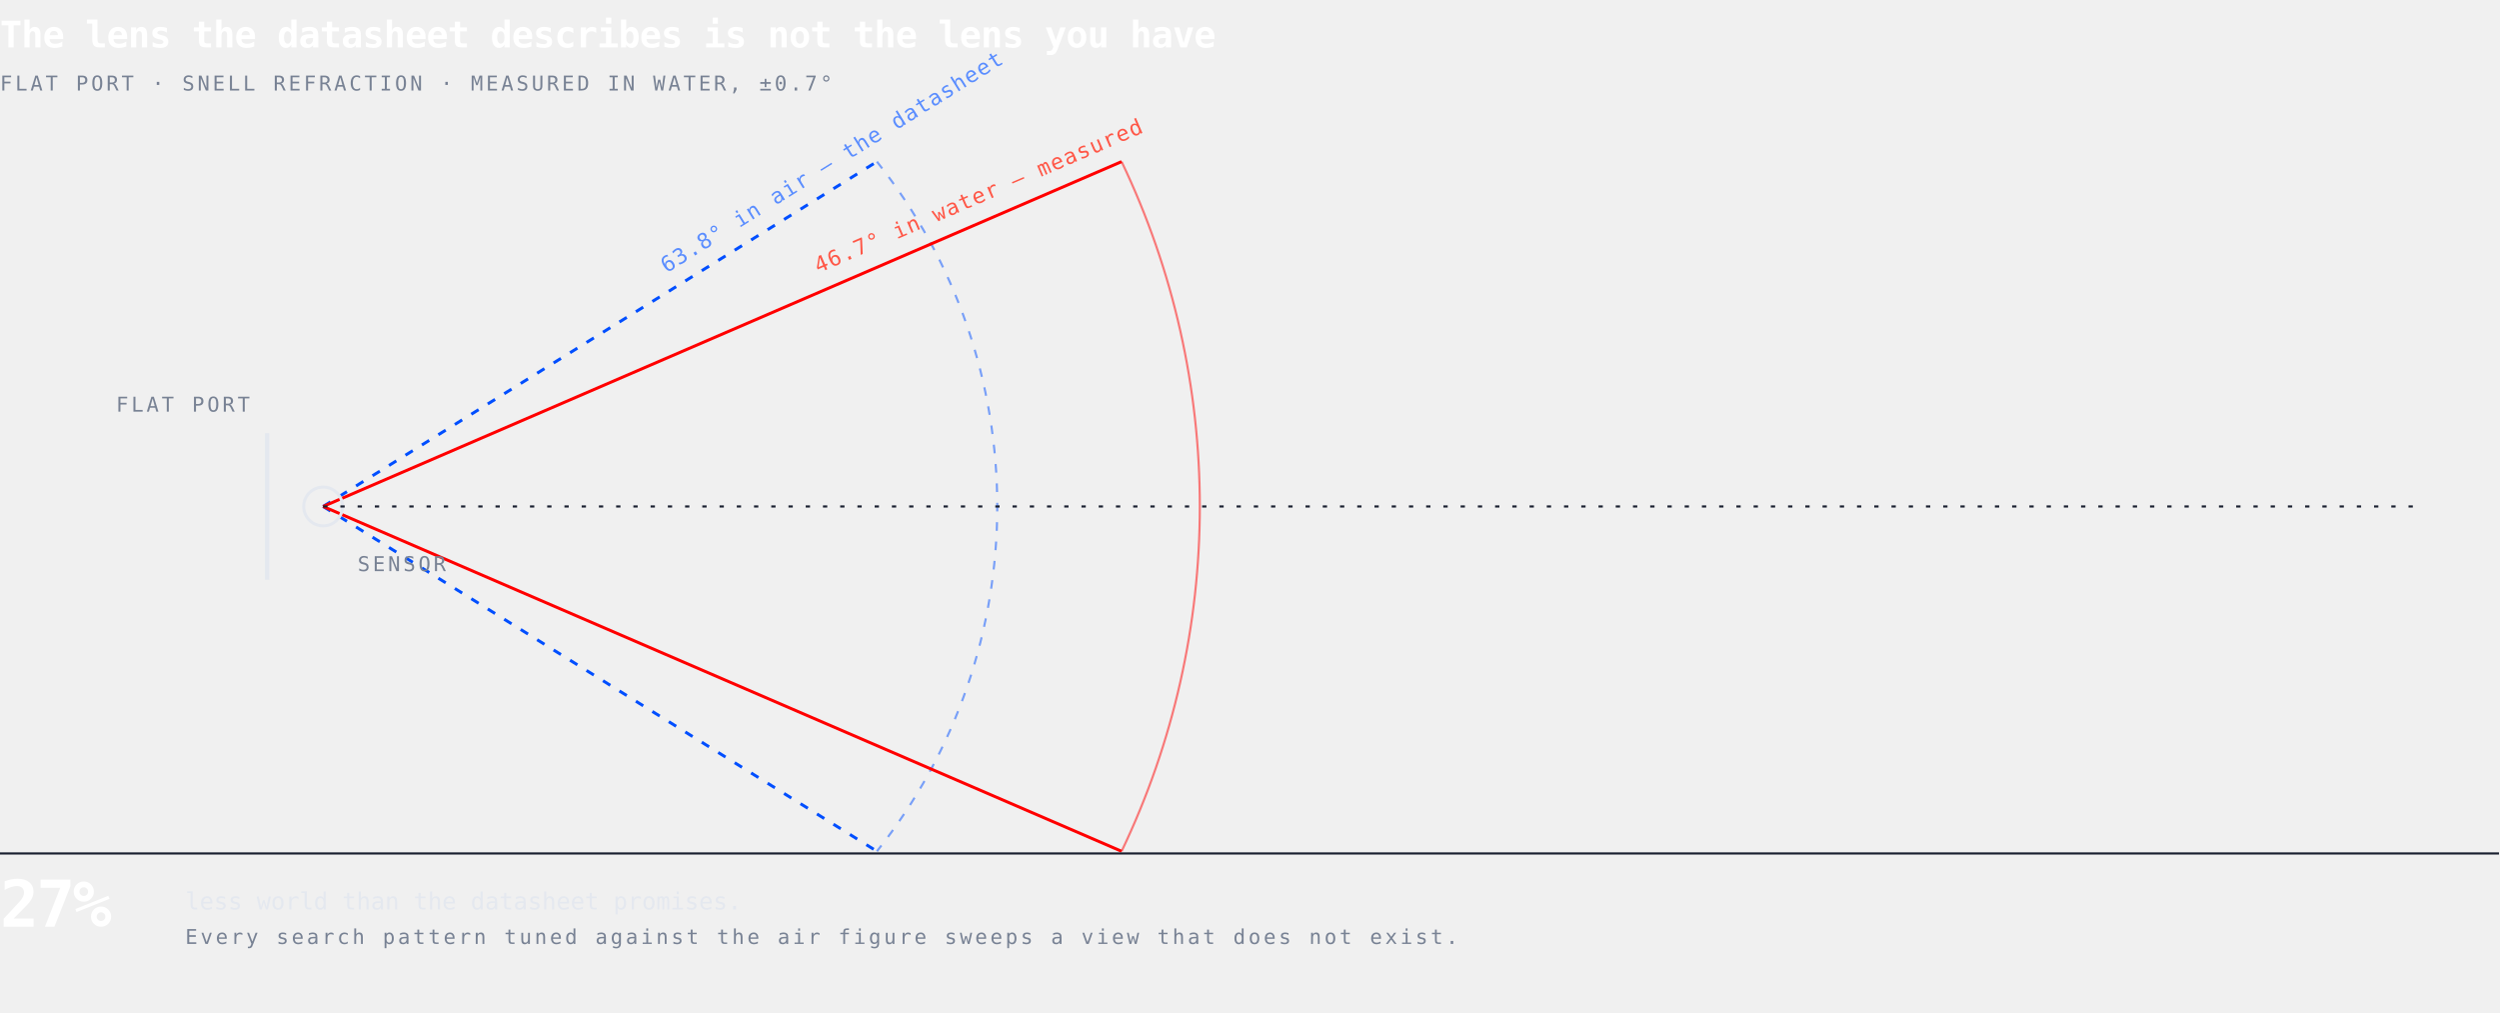
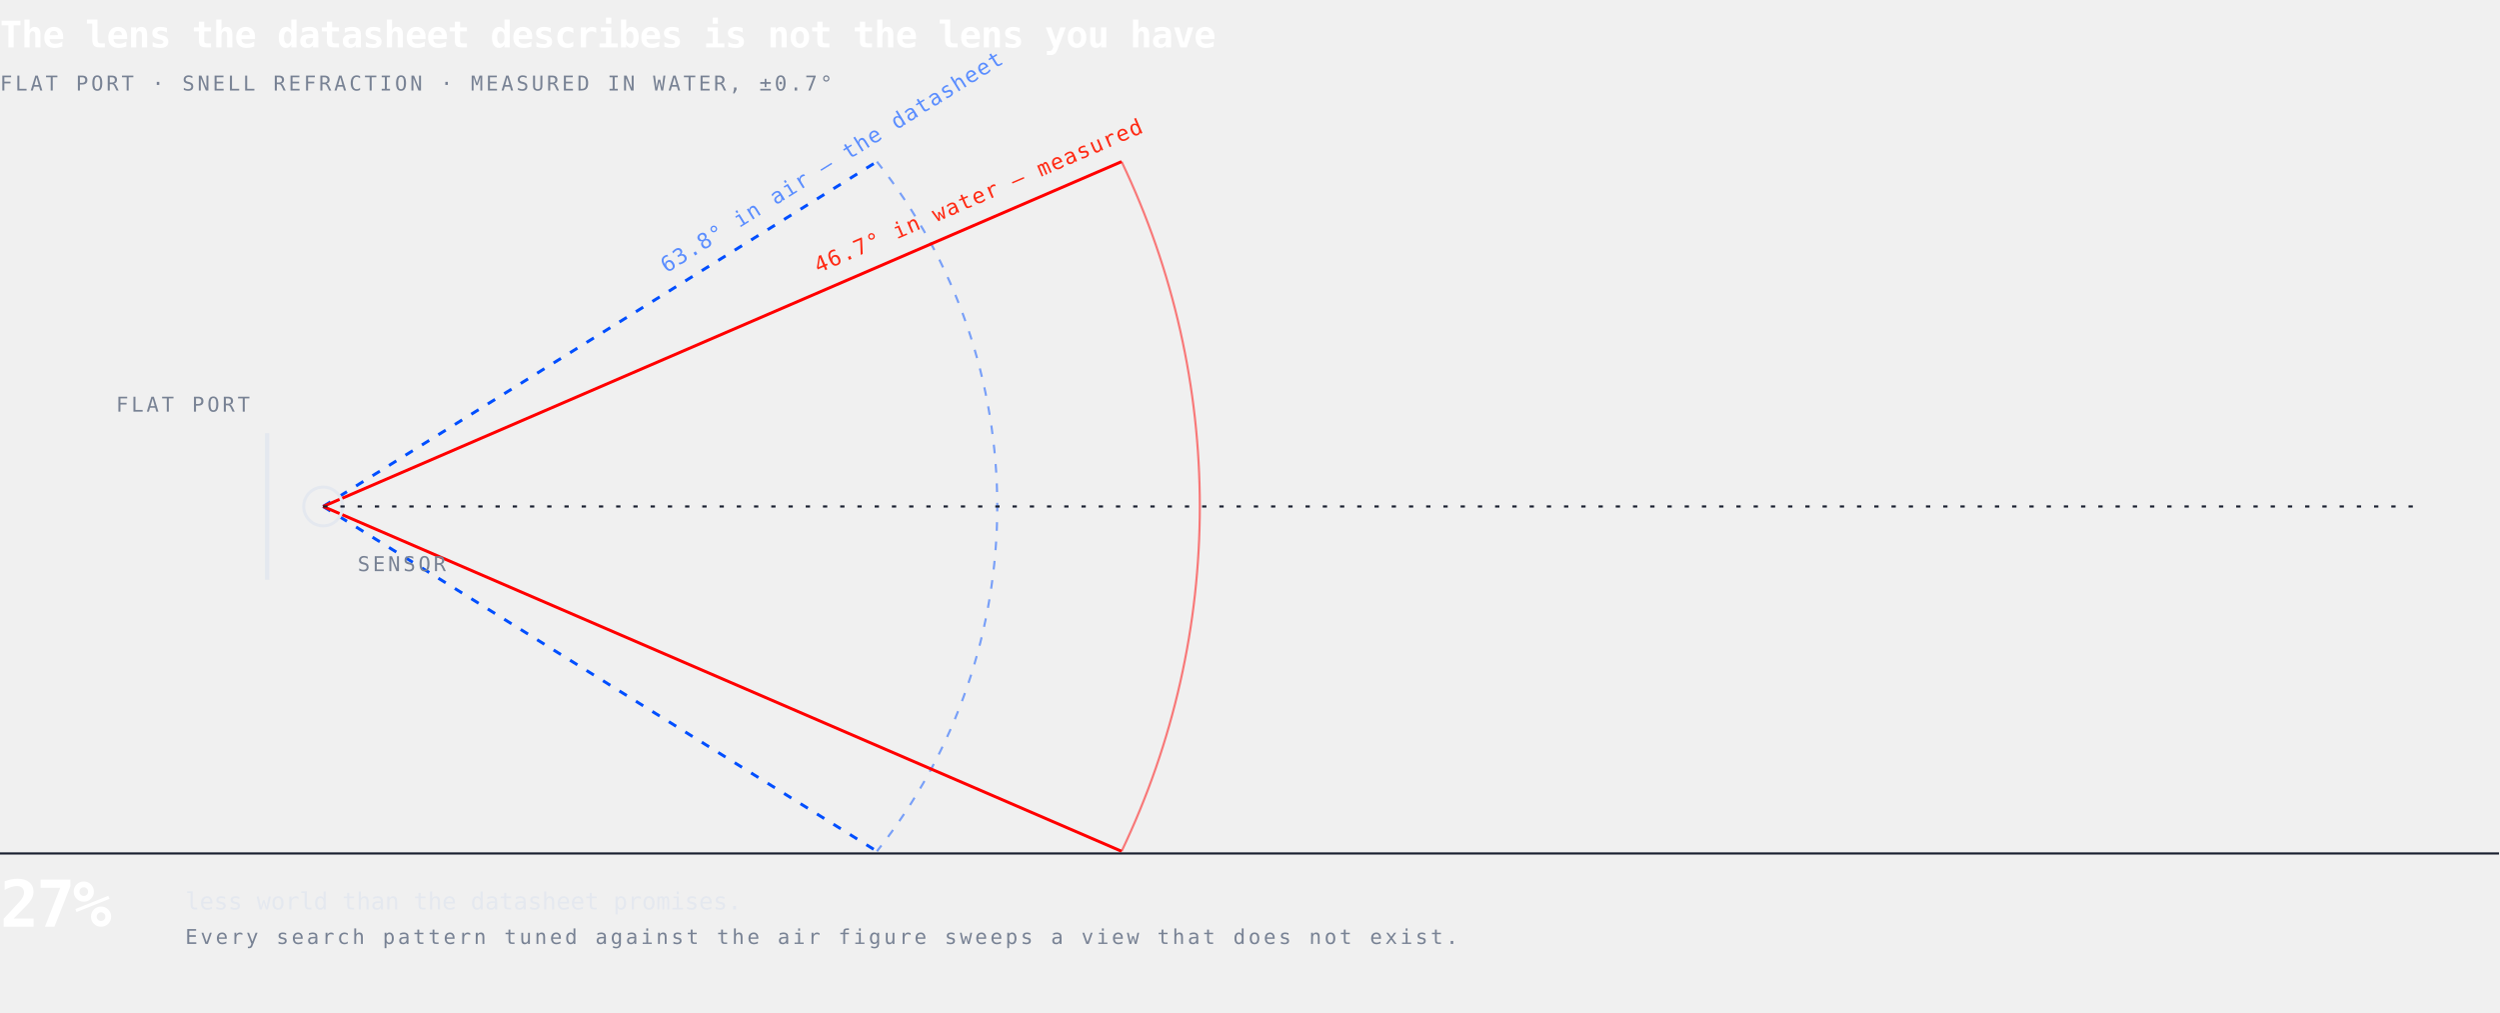
<svg xmlns="http://www.w3.org/2000/svg" viewBox="0 0 1160 470" width="1160" height="470" role="img" aria-label="The camera sees 46.7 degrees in water, not the 63.8 the datasheet states">
-   <style>text{font-family:Zed Mono,ui-monospace,monospace}.l{font-size:9.5px;fill:#788294;letter-spacing:.14em}.v{font-size:11px;fill:#e4e8ef}.r{font-size:10px;fill:#ff5747;letter-spacing:.06em}.b{font-size:10px;fill:#5a8dff;letter-spacing:.06em}.h{font-size:17px;fill:#fff;font-weight:700;letter-spacing:-.02em}.big{font-size:30px;fill:#fff;font-weight:700;letter-spacing:-.04em}</style>
+   <style>text{font-family:Zed Mono,ui-monospace,monospace}.l{font-size:9.5px;fill:#788294;letter-spacing:.14em}.v{font-size:11px;fill:#e4e8ef}.r{font-size:10px;fill:#ff2a14;letter-spacing:.06em}.b{font-size:10px;fill:#5a8dff;letter-spacing:.06em}.h{font-size:17px;fill:#fff;font-weight:700;letter-spacing:-.02em}.big{font-size:30px;fill:#fff;font-weight:700;letter-spacing:-.04em}</style>
  <text x="0.0" y="22.0" class="h" text-anchor="start">The lens the datasheet describes is not the lens you have</text>
  <text x="0.0" y="42.0" class="l" text-anchor="start">FLAT PORT · SNELL REFRACTION · MEASURED IN WATER, ±0.7°</text>
  <line x1="150" y1="235.0" x2="407.051" y2="75.0" stroke="#004eff" stroke-width="1.4" stroke-dasharray="4 5" />
  <line x1="150" y1="235.0" x2="407.051" y2="395.0" stroke="#004eff" stroke-width="1.4" stroke-dasharray="4 5" />
  <path d="M407.051,75.0 A257.051,257.051 0 0 1 407.051,395.0" fill="none" stroke="#004eff" stroke-width="1" opacity=".5" stroke-dasharray="4 5" />
  <text x="309.4" y="126.8" class="b" transform="rotate(-31.9 309.4 126.8)">63.8°  in air — the datasheet</text>
  <line x1="150" y1="235.0" x2="520.625" y2="75.0" stroke="#ff0000" stroke-width="1.4" />
  <line x1="150" y1="235.0" x2="520.625" y2="395.0" stroke="#ff0000" stroke-width="1.4" />
  <path d="M520.625,75.0 A370.625,370.625 0 0 1 520.625,395.0" fill="none" stroke="#ff0000" stroke-width="1" opacity=".5" />
  <text x="379.8" y="126.8" class="r" transform="rotate(-23.4 379.8 126.8)">46.7°  in water — measured</text>
  <circle cx="150" cy="235.0" r="9" fill="none" stroke="#e4e8ef" stroke-width="1.4" />
  <line x1="124" y1="201.0" x2="124" y2="269.0" stroke="#e4e8ef" stroke-width="2" />
  <text x="116.0" y="191.0" class="l" text-anchor="end">FLAT PORT</text>
  <text x="166.0" y="265.0" class="l" text-anchor="start">SENSOR</text>
  <line x1="150" y1="235.0" x2="1120" y2="235.0" stroke="#1a2030" stroke-width="1" stroke-dasharray="2 6" />
  <line x1="0" y1="396" x2="1160" y2="396" stroke="#1a2030" />
  <text x="0.0" y="430.0" class="big" text-anchor="start">27%</text>
  <text x="86.0" y="422.0" class="v" text-anchor="start">less world than the datasheet promises.</text>
  <text x="86.0" y="438.0" class="l" text-anchor="start">Every search pattern tuned against the air figure sweeps a view that does not exist.</text>
</svg>
